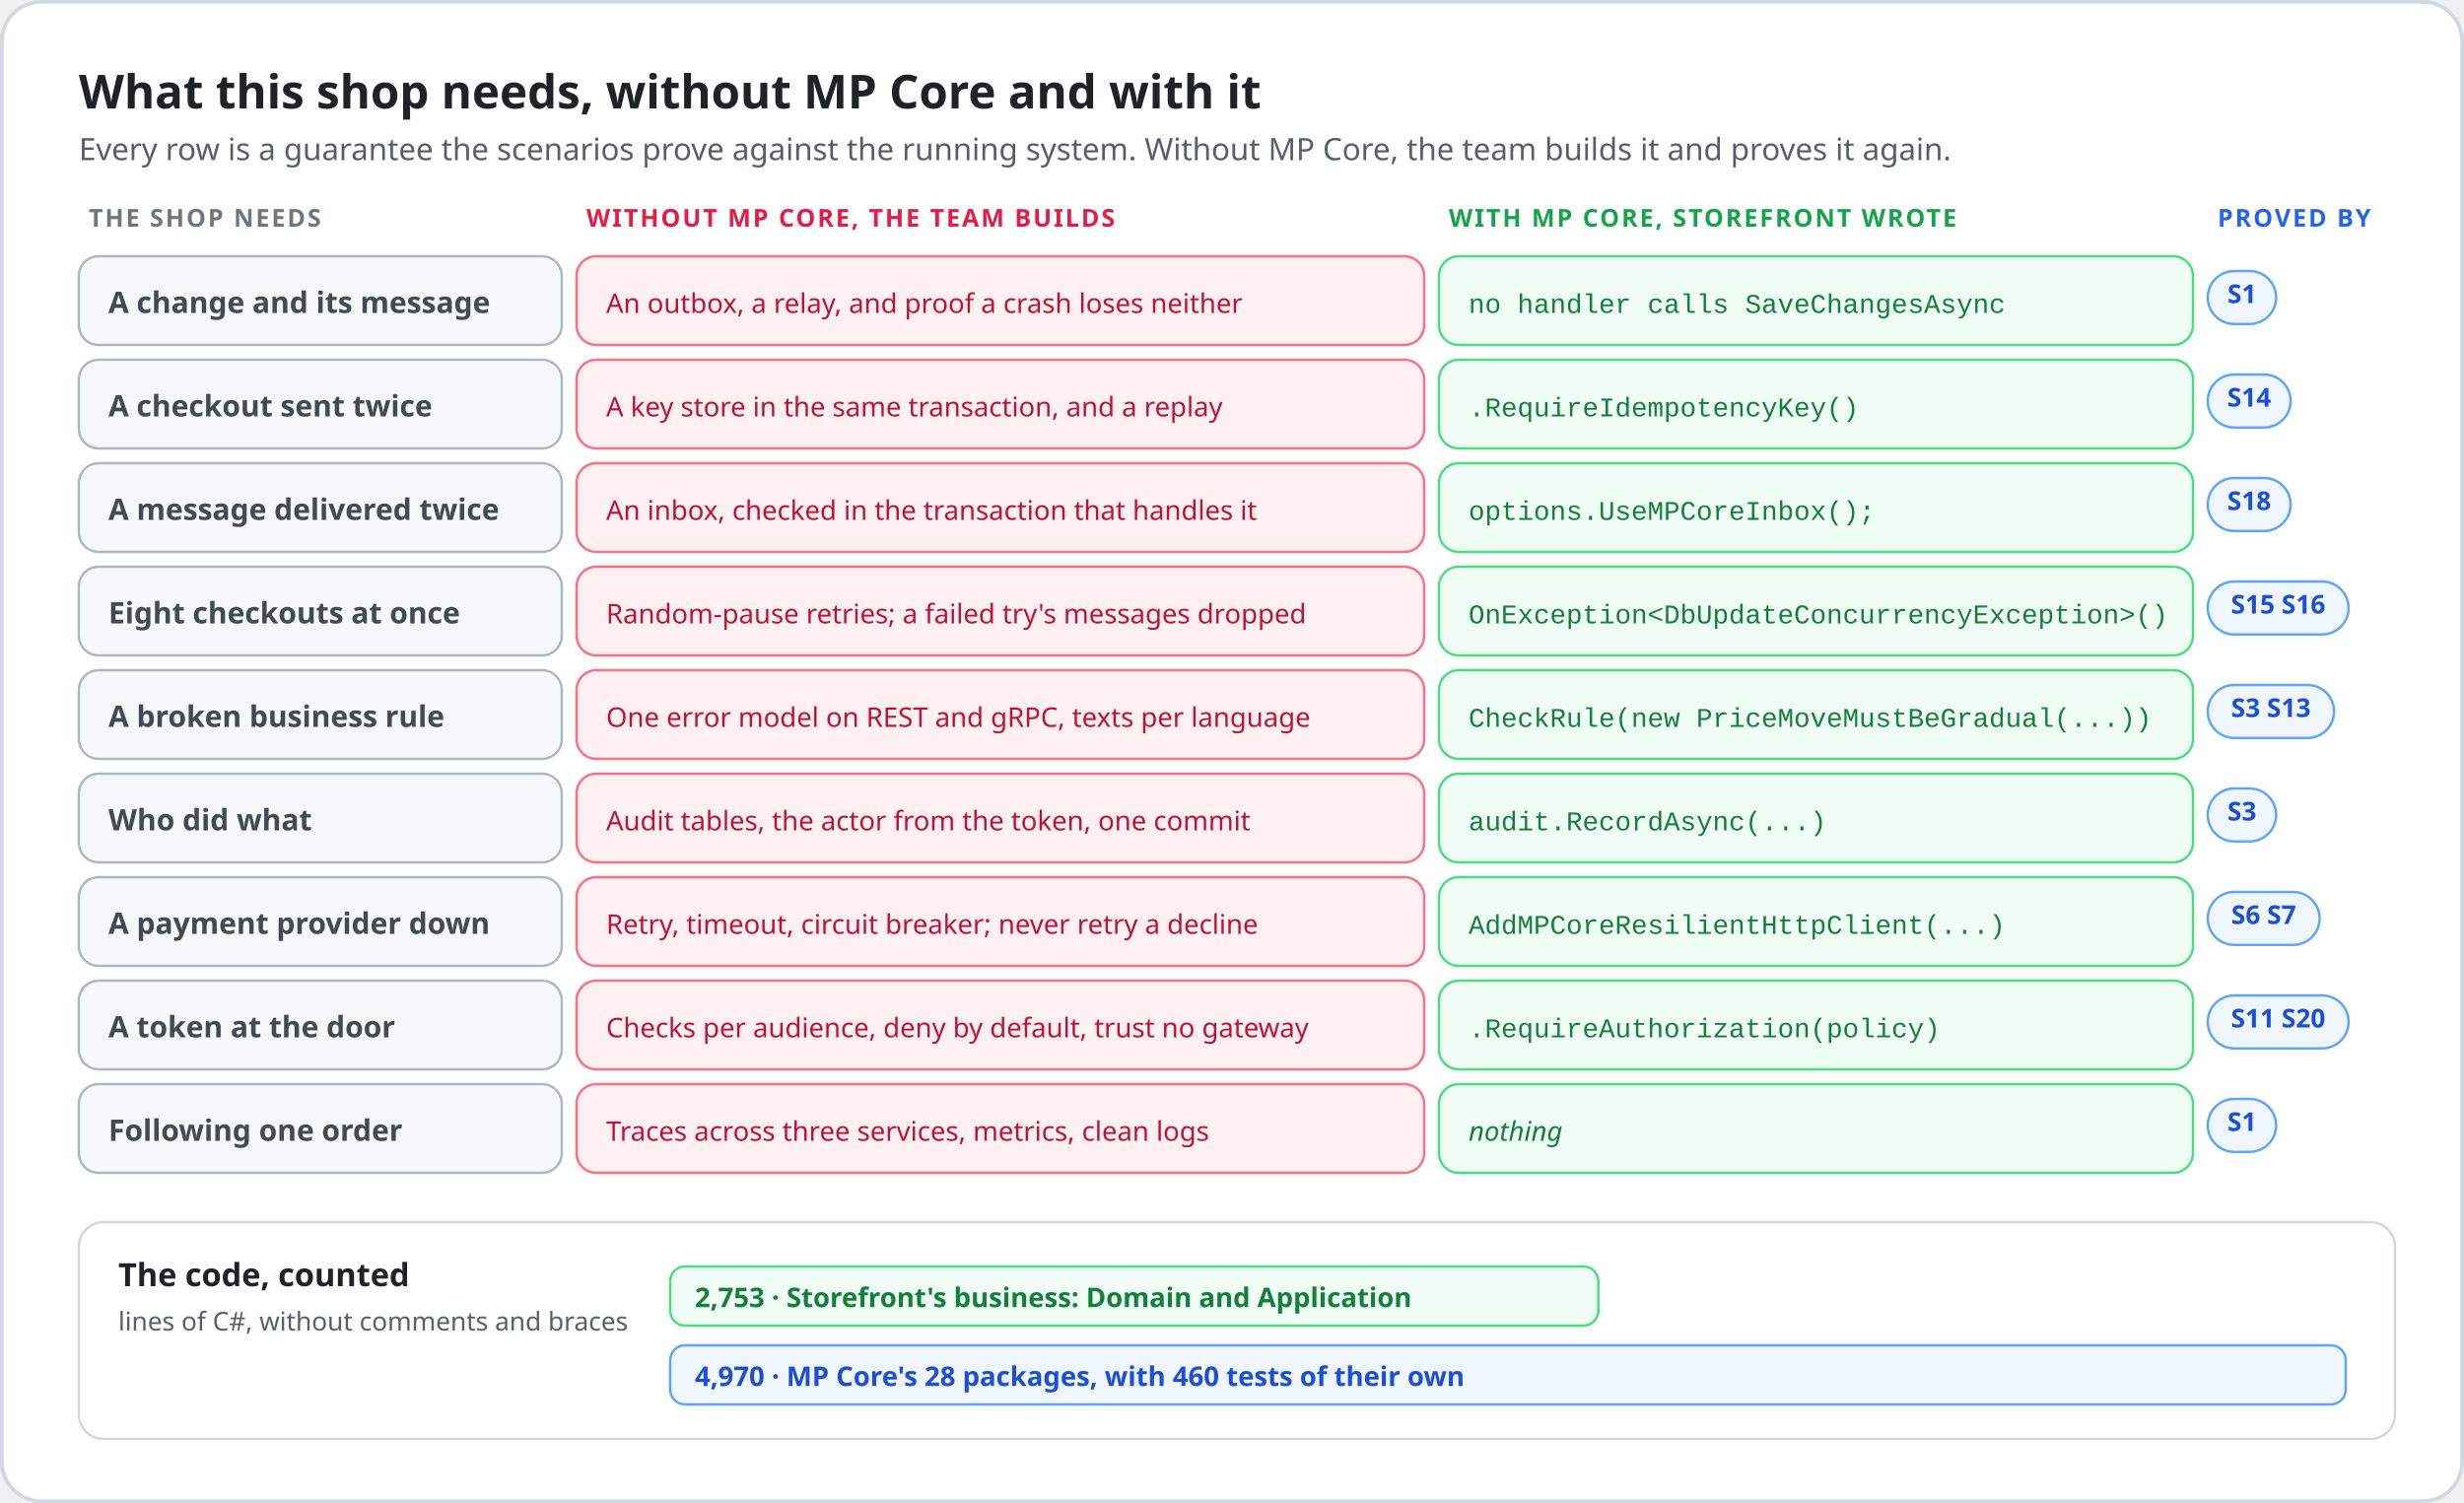
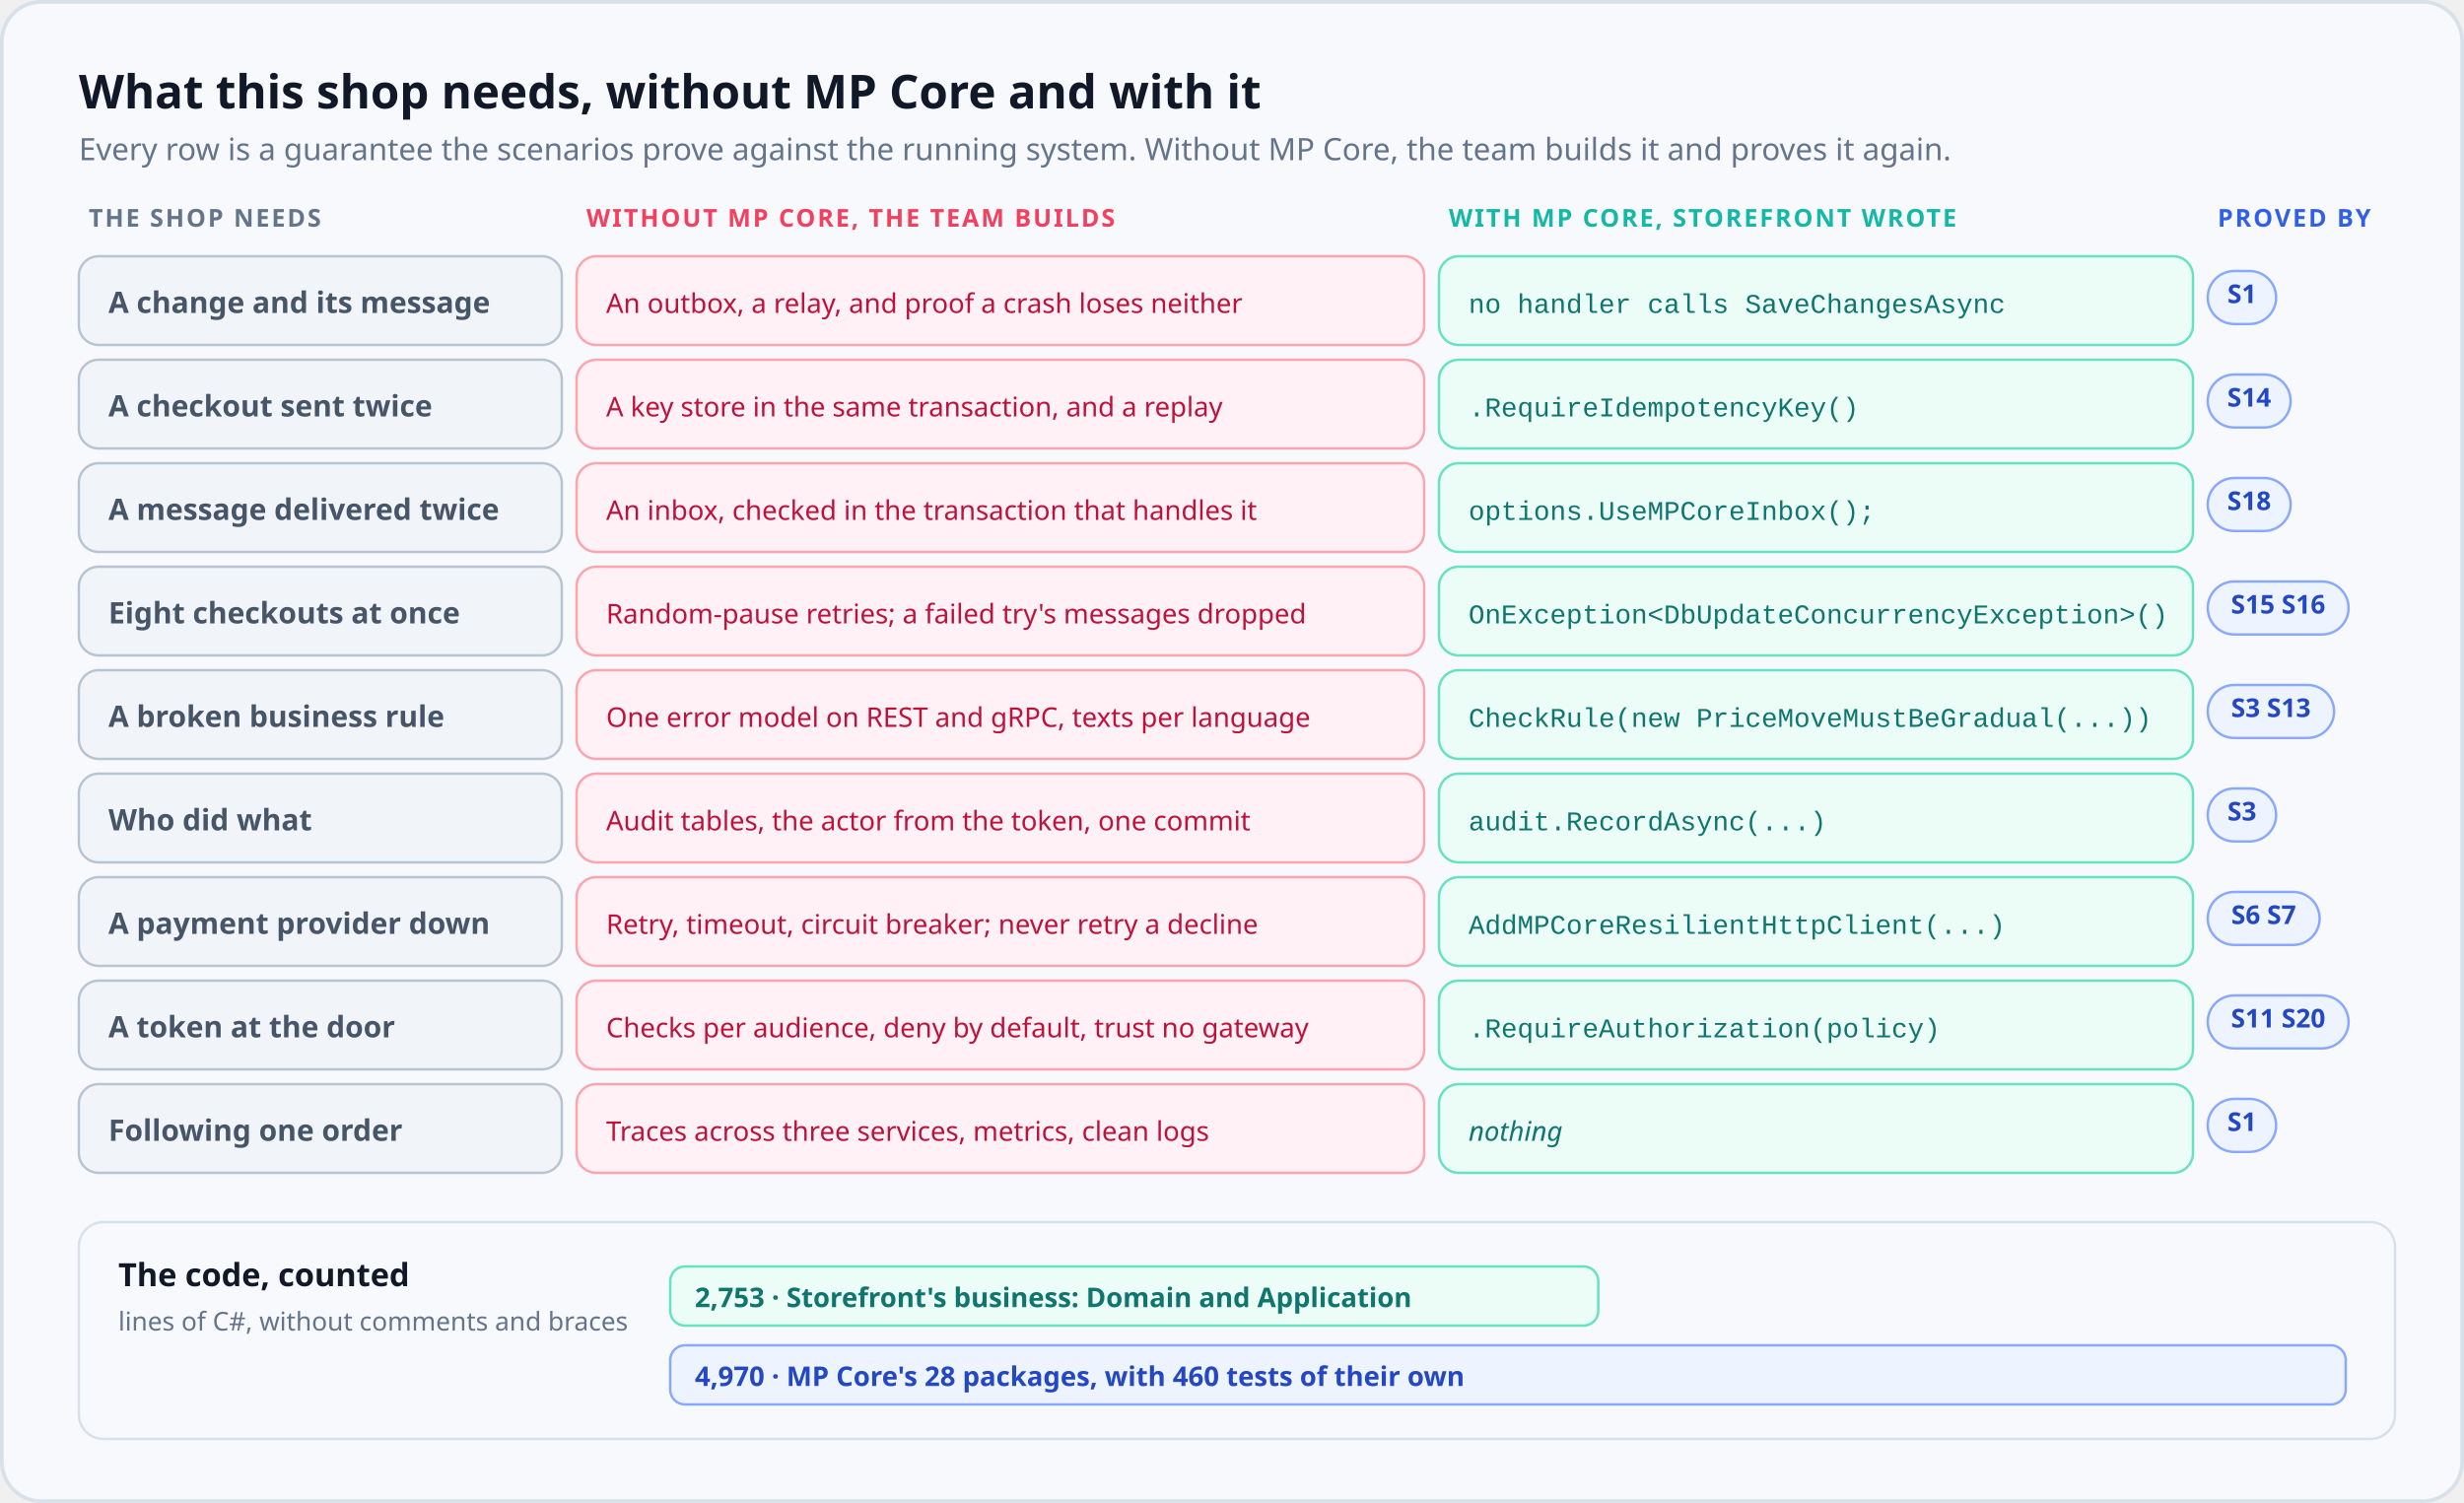
<svg xmlns="http://www.w3.org/2000/svg" viewBox="0 0 1000 610" width="1000" height="610" role="img" aria-label="What the shop needs without MP Core and with it: the guarantees, the code Storefront wrote, and the scenario that proves each">
  <defs>
    <filter id="shadow" x="-10%" y="-10%" width="120%" height="130%">
-       <feDropShadow dx="0" dy="2" stdDeviation="3" flood-color="#1f2328" flood-opacity="0.06" />
+       <feDropShadow dx="0" dy="2" stdDeviation="3" flood-color="#0f172a" flood-opacity="0.07" />
    </filter>
  </defs>
-   <rect x="0.75" y="0.75" width="998.5" height="608.5" rx="16" fill="#ffffff" stroke="#d0d7de" stroke-width="1.5" />
-   <text x="32" y="44" font-family="-apple-system, BlinkMacSystemFont, 'Segoe UI', 'Noto Sans', Helvetica, Arial, sans-serif" font-size="19" font-weight="700" fill="#1f2328" text-anchor="start">What this shop needs, without MP Core and with it</text>
-   <text x="32" y="65" font-family="-apple-system, BlinkMacSystemFont, 'Segoe UI', 'Noto Sans', Helvetica, Arial, sans-serif" font-size="12.5" font-weight="400" fill="#57606a" text-anchor="start">Every row is a guarantee the scenarios prove against the running system. Without MP Core, the team builds it and proves it again.</text>
-   <text x="36" y="92" font-family="-apple-system, BlinkMacSystemFont, 'Segoe UI', 'Noto Sans', Helvetica, Arial, sans-serif" font-size="10" font-weight="700" fill="#6e7781" text-anchor="start" letter-spacing="0.8">THE SHOP NEEDS</text>
-   <text x="238" y="92" font-family="-apple-system, BlinkMacSystemFont, 'Segoe UI', 'Noto Sans', Helvetica, Arial, sans-serif" font-size="10" font-weight="700" fill="#e11d48" text-anchor="start" letter-spacing="0.8">WITHOUT MP CORE, THE TEAM BUILDS</text>
-   <text x="588" y="92" font-family="-apple-system, BlinkMacSystemFont, 'Segoe UI', 'Noto Sans', Helvetica, Arial, sans-serif" font-size="10" font-weight="700" fill="#16a34a" text-anchor="start" letter-spacing="0.8">WITH MP CORE, STOREFRONT WROTE</text>
-   <text x="900" y="92" font-family="-apple-system, BlinkMacSystemFont, 'Segoe UI', 'Noto Sans', Helvetica, Arial, sans-serif" font-size="10" font-weight="700" fill="#2563eb" text-anchor="start" letter-spacing="0.8">PROVED BY</text>
-   <rect x="32" y="104" width="196" height="36" rx="8" fill="#f6f8fa" stroke="#afb8c1" stroke-width="1" />
-   <text x="44" y="127" font-family="-apple-system, BlinkMacSystemFont, 'Segoe UI', 'Noto Sans', Helvetica, Arial, sans-serif" font-size="12" font-weight="700" fill="#424a53" text-anchor="start">A change and its message</text>
-   <rect x="234" y="104" width="344" height="36" rx="8" fill="#fff1f2" stroke="#fb7185" stroke-width="1" />
+   <rect x="0.75" y="0.75" width="998.5" height="608.5" rx="16" fill="#f7f9fc" stroke="#d8e0ea" stroke-width="1.5" />
+   <text x="32" y="44" font-family="-apple-system, BlinkMacSystemFont, 'Segoe UI', 'Noto Sans', Helvetica, Arial, sans-serif" font-size="19" font-weight="700" fill="#111827" text-anchor="start">What this shop needs, without MP Core and with it</text>
+   <text x="32" y="65" font-family="-apple-system, BlinkMacSystemFont, 'Segoe UI', 'Noto Sans', Helvetica, Arial, sans-serif" font-size="12.5" font-weight="400" fill="#64748b" text-anchor="start">Every row is a guarantee the scenarios prove against the running system. Without MP Core, the team builds it and proves it again.</text>
+   <text x="36" y="92" font-family="-apple-system, BlinkMacSystemFont, 'Segoe UI', 'Noto Sans', Helvetica, Arial, sans-serif" font-size="10" font-weight="700" fill="#64748b" text-anchor="start" letter-spacing="0.8">THE SHOP NEEDS</text>
+   <text x="238" y="92" font-family="-apple-system, BlinkMacSystemFont, 'Segoe UI', 'Noto Sans', Helvetica, Arial, sans-serif" font-size="10" font-weight="700" fill="#f43f5e" text-anchor="start" letter-spacing="0.8">WITHOUT MP CORE, THE TEAM BUILDS</text>
+   <text x="588" y="92" font-family="-apple-system, BlinkMacSystemFont, 'Segoe UI', 'Noto Sans', Helvetica, Arial, sans-serif" font-size="10" font-weight="700" fill="#14b8a6" text-anchor="start" letter-spacing="0.8">WITH MP CORE, STOREFRONT WROTE</text>
+   <text x="900" y="92" font-family="-apple-system, BlinkMacSystemFont, 'Segoe UI', 'Noto Sans', Helvetica, Arial, sans-serif" font-size="10" font-weight="700" fill="#315fe8" text-anchor="start" letter-spacing="0.8">PROVED BY</text>
+   <rect x="32" y="104" width="196" height="36" rx="8" fill="#f1f5f9" stroke="#b8c4d2" stroke-width="1" />
+   <text x="44" y="127" font-family="-apple-system, BlinkMacSystemFont, 'Segoe UI', 'Noto Sans', Helvetica, Arial, sans-serif" font-size="12" font-weight="700" fill="#475569" text-anchor="start">A change and its message</text>
+   <rect x="234" y="104" width="344" height="36" rx="8" fill="#fff1f5" stroke="#fda4af" stroke-width="1" />
  <text x="246" y="127" font-family="-apple-system, BlinkMacSystemFont, 'Segoe UI', 'Noto Sans', Helvetica, Arial, sans-serif" font-size="11" font-weight="400" fill="#be123c" text-anchor="start">An outbox, a relay, and proof a crash loses neither</text>
-   <rect x="584" y="104" width="306" height="36" rx="8" fill="#f0fdf4" stroke="#4ade80" stroke-width="1" />
-   <text x="596" y="127" font-family="ui-monospace, SFMono-Regular, 'SF Mono', Menlo, Consolas, 'Liberation Mono', monospace" font-size="11" font-weight="400" fill="#15803d" text-anchor="start">no handler calls SaveChangesAsync</text>
-   <rect x="896" y="110" width="27.76" height="21.5" rx="10.75" fill="#eff6ff" stroke="#60a5fa" stroke-width="1" />
-   <text x="909.88" y="123.0" font-family="-apple-system, BlinkMacSystemFont, 'Segoe UI', 'Noto Sans', Helvetica, Arial, sans-serif" font-size="10.5" font-weight="600" fill="#1d4ed8" text-anchor="middle">S1</text>
-   <rect x="32" y="146" width="196" height="36" rx="8" fill="#f6f8fa" stroke="#afb8c1" stroke-width="1" />
-   <text x="44" y="169" font-family="-apple-system, BlinkMacSystemFont, 'Segoe UI', 'Noto Sans', Helvetica, Arial, sans-serif" font-size="12" font-weight="700" fill="#424a53" text-anchor="start">A checkout sent twice</text>
-   <rect x="234" y="146" width="344" height="36" rx="8" fill="#fff1f2" stroke="#fb7185" stroke-width="1" />
+   <rect x="584" y="104" width="306" height="36" rx="8" fill="#ecfdf8" stroke="#65e2c1" stroke-width="1" />
+   <text x="596" y="127" font-family="ui-monospace, SFMono-Regular, 'SF Mono', Menlo, Consolas, 'Liberation Mono', monospace" font-size="11" font-weight="400" fill="#0f766e" text-anchor="start">no handler calls SaveChangesAsync</text>
+   <rect x="896" y="110" width="27.76" height="21.5" rx="10.75" fill="#eef4ff" stroke="#88a9ff" stroke-width="1" />
+   <text x="909.88" y="123.0" font-family="-apple-system, BlinkMacSystemFont, 'Segoe UI', 'Noto Sans', Helvetica, Arial, sans-serif" font-size="10.5" font-weight="600" fill="#2447c5" text-anchor="middle">S1</text>
+   <rect x="32" y="146" width="196" height="36" rx="8" fill="#f1f5f9" stroke="#b8c4d2" stroke-width="1" />
+   <text x="44" y="169" font-family="-apple-system, BlinkMacSystemFont, 'Segoe UI', 'Noto Sans', Helvetica, Arial, sans-serif" font-size="12" font-weight="700" fill="#475569" text-anchor="start">A checkout sent twice</text>
+   <rect x="234" y="146" width="344" height="36" rx="8" fill="#fff1f5" stroke="#fda4af" stroke-width="1" />
  <text x="246" y="169" font-family="-apple-system, BlinkMacSystemFont, 'Segoe UI', 'Noto Sans', Helvetica, Arial, sans-serif" font-size="11" font-weight="400" fill="#be123c" text-anchor="start">A key store in the same transaction, and a replay</text>
-   <rect x="584" y="146" width="306" height="36" rx="8" fill="#f0fdf4" stroke="#4ade80" stroke-width="1" />
-   <text x="596" y="169" font-family="ui-monospace, SFMono-Regular, 'SF Mono', Menlo, Consolas, 'Liberation Mono', monospace" font-size="11" font-weight="400" fill="#15803d" text-anchor="start">.RequireIdempotencyKey()</text>
-   <rect x="896" y="152" width="33.64" height="21.5" rx="10.75" fill="#eff6ff" stroke="#60a5fa" stroke-width="1" />
-   <text x="912.82" y="165.0" font-family="-apple-system, BlinkMacSystemFont, 'Segoe UI', 'Noto Sans', Helvetica, Arial, sans-serif" font-size="10.5" font-weight="600" fill="#1d4ed8" text-anchor="middle">S14</text>
-   <rect x="32" y="188" width="196" height="36" rx="8" fill="#f6f8fa" stroke="#afb8c1" stroke-width="1" />
-   <text x="44" y="211" font-family="-apple-system, BlinkMacSystemFont, 'Segoe UI', 'Noto Sans', Helvetica, Arial, sans-serif" font-size="12" font-weight="700" fill="#424a53" text-anchor="start">A message delivered twice</text>
-   <rect x="234" y="188" width="344" height="36" rx="8" fill="#fff1f2" stroke="#fb7185" stroke-width="1" />
+   <rect x="584" y="146" width="306" height="36" rx="8" fill="#ecfdf8" stroke="#65e2c1" stroke-width="1" />
+   <text x="596" y="169" font-family="ui-monospace, SFMono-Regular, 'SF Mono', Menlo, Consolas, 'Liberation Mono', monospace" font-size="11" font-weight="400" fill="#0f766e" text-anchor="start">.RequireIdempotencyKey()</text>
+   <rect x="896" y="152" width="33.64" height="21.5" rx="10.75" fill="#eef4ff" stroke="#88a9ff" stroke-width="1" />
+   <text x="912.82" y="165.0" font-family="-apple-system, BlinkMacSystemFont, 'Segoe UI', 'Noto Sans', Helvetica, Arial, sans-serif" font-size="10.5" font-weight="600" fill="#2447c5" text-anchor="middle">S14</text>
+   <rect x="32" y="188" width="196" height="36" rx="8" fill="#f1f5f9" stroke="#b8c4d2" stroke-width="1" />
+   <text x="44" y="211" font-family="-apple-system, BlinkMacSystemFont, 'Segoe UI', 'Noto Sans', Helvetica, Arial, sans-serif" font-size="12" font-weight="700" fill="#475569" text-anchor="start">A message delivered twice</text>
+   <rect x="234" y="188" width="344" height="36" rx="8" fill="#fff1f5" stroke="#fda4af" stroke-width="1" />
  <text x="246" y="211" font-family="-apple-system, BlinkMacSystemFont, 'Segoe UI', 'Noto Sans', Helvetica, Arial, sans-serif" font-size="11" font-weight="400" fill="#be123c" text-anchor="start">An inbox, checked in the transaction that handles it</text>
-   <rect x="584" y="188" width="306" height="36" rx="8" fill="#f0fdf4" stroke="#4ade80" stroke-width="1" />
-   <text x="596" y="211" font-family="ui-monospace, SFMono-Regular, 'SF Mono', Menlo, Consolas, 'Liberation Mono', monospace" font-size="11" font-weight="400" fill="#15803d" text-anchor="start">options.UseMPCoreInbox();</text>
-   <rect x="896" y="194" width="33.64" height="21.5" rx="10.75" fill="#eff6ff" stroke="#60a5fa" stroke-width="1" />
-   <text x="912.82" y="207.0" font-family="-apple-system, BlinkMacSystemFont, 'Segoe UI', 'Noto Sans', Helvetica, Arial, sans-serif" font-size="10.5" font-weight="600" fill="#1d4ed8" text-anchor="middle">S18</text>
-   <rect x="32" y="230" width="196" height="36" rx="8" fill="#f6f8fa" stroke="#afb8c1" stroke-width="1" />
-   <text x="44" y="253" font-family="-apple-system, BlinkMacSystemFont, 'Segoe UI', 'Noto Sans', Helvetica, Arial, sans-serif" font-size="12" font-weight="700" fill="#424a53" text-anchor="start">Eight checkouts at once</text>
-   <rect x="234" y="230" width="344" height="36" rx="8" fill="#fff1f2" stroke="#fb7185" stroke-width="1" />
+   <rect x="584" y="188" width="306" height="36" rx="8" fill="#ecfdf8" stroke="#65e2c1" stroke-width="1" />
+   <text x="596" y="211" font-family="ui-monospace, SFMono-Regular, 'SF Mono', Menlo, Consolas, 'Liberation Mono', monospace" font-size="11" font-weight="400" fill="#0f766e" text-anchor="start">options.UseMPCoreInbox();</text>
+   <rect x="896" y="194" width="33.64" height="21.5" rx="10.75" fill="#eef4ff" stroke="#88a9ff" stroke-width="1" />
+   <text x="912.82" y="207.0" font-family="-apple-system, BlinkMacSystemFont, 'Segoe UI', 'Noto Sans', Helvetica, Arial, sans-serif" font-size="10.5" font-weight="600" fill="#2447c5" text-anchor="middle">S18</text>
+   <rect x="32" y="230" width="196" height="36" rx="8" fill="#f1f5f9" stroke="#b8c4d2" stroke-width="1" />
+   <text x="44" y="253" font-family="-apple-system, BlinkMacSystemFont, 'Segoe UI', 'Noto Sans', Helvetica, Arial, sans-serif" font-size="12" font-weight="700" fill="#475569" text-anchor="start">Eight checkouts at once</text>
+   <rect x="234" y="230" width="344" height="36" rx="8" fill="#fff1f5" stroke="#fda4af" stroke-width="1" />
  <text x="246" y="253" font-family="-apple-system, BlinkMacSystemFont, 'Segoe UI', 'Noto Sans', Helvetica, Arial, sans-serif" font-size="11" font-weight="400" fill="#be123c" text-anchor="start">Random-pause retries; a failed try's messages dropped</text>
-   <rect x="584" y="230" width="306" height="36" rx="8" fill="#f0fdf4" stroke="#4ade80" stroke-width="1" />
-   <text x="596" y="253" font-family="ui-monospace, SFMono-Regular, 'SF Mono', Menlo, Consolas, 'Liberation Mono', monospace" font-size="11" font-weight="400" fill="#15803d" text-anchor="start">OnException&lt;DbUpdateConcurrencyException&gt;()</text>
-   <rect x="896" y="236" width="57.16" height="21.5" rx="10.75" fill="#eff6ff" stroke="#60a5fa" stroke-width="1" />
-   <text x="924.58" y="249.0" font-family="-apple-system, BlinkMacSystemFont, 'Segoe UI', 'Noto Sans', Helvetica, Arial, sans-serif" font-size="10.5" font-weight="600" fill="#1d4ed8" text-anchor="middle">S15 S16</text>
-   <rect x="32" y="272" width="196" height="36" rx="8" fill="#f6f8fa" stroke="#afb8c1" stroke-width="1" />
-   <text x="44" y="295" font-family="-apple-system, BlinkMacSystemFont, 'Segoe UI', 'Noto Sans', Helvetica, Arial, sans-serif" font-size="12" font-weight="700" fill="#424a53" text-anchor="start">A broken business rule</text>
-   <rect x="234" y="272" width="344" height="36" rx="8" fill="#fff1f2" stroke="#fb7185" stroke-width="1" />
+   <rect x="584" y="230" width="306" height="36" rx="8" fill="#ecfdf8" stroke="#65e2c1" stroke-width="1" />
+   <text x="596" y="253" font-family="ui-monospace, SFMono-Regular, 'SF Mono', Menlo, Consolas, 'Liberation Mono', monospace" font-size="11" font-weight="400" fill="#0f766e" text-anchor="start">OnException&lt;DbUpdateConcurrencyException&gt;()</text>
+   <rect x="896" y="236" width="57.16" height="21.5" rx="10.75" fill="#eef4ff" stroke="#88a9ff" stroke-width="1" />
+   <text x="924.58" y="249.0" font-family="-apple-system, BlinkMacSystemFont, 'Segoe UI', 'Noto Sans', Helvetica, Arial, sans-serif" font-size="10.5" font-weight="600" fill="#2447c5" text-anchor="middle">S15 S16</text>
+   <rect x="32" y="272" width="196" height="36" rx="8" fill="#f1f5f9" stroke="#b8c4d2" stroke-width="1" />
+   <text x="44" y="295" font-family="-apple-system, BlinkMacSystemFont, 'Segoe UI', 'Noto Sans', Helvetica, Arial, sans-serif" font-size="12" font-weight="700" fill="#475569" text-anchor="start">A broken business rule</text>
+   <rect x="234" y="272" width="344" height="36" rx="8" fill="#fff1f5" stroke="#fda4af" stroke-width="1" />
  <text x="246" y="295" font-family="-apple-system, BlinkMacSystemFont, 'Segoe UI', 'Noto Sans', Helvetica, Arial, sans-serif" font-size="11" font-weight="400" fill="#be123c" text-anchor="start">One error model on REST and gRPC, texts per language</text>
-   <rect x="584" y="272" width="306" height="36" rx="8" fill="#f0fdf4" stroke="#4ade80" stroke-width="1" />
-   <text x="596" y="295" font-family="ui-monospace, SFMono-Regular, 'SF Mono', Menlo, Consolas, 'Liberation Mono', monospace" font-size="11" font-weight="400" fill="#15803d" text-anchor="start">CheckRule(new PriceMoveMustBeGradual(...))</text>
-   <rect x="896" y="278" width="51.28" height="21.5" rx="10.75" fill="#eff6ff" stroke="#60a5fa" stroke-width="1" />
-   <text x="921.64" y="291.0" font-family="-apple-system, BlinkMacSystemFont, 'Segoe UI', 'Noto Sans', Helvetica, Arial, sans-serif" font-size="10.5" font-weight="600" fill="#1d4ed8" text-anchor="middle">S3 S13</text>
-   <rect x="32" y="314" width="196" height="36" rx="8" fill="#f6f8fa" stroke="#afb8c1" stroke-width="1" />
-   <text x="44" y="337" font-family="-apple-system, BlinkMacSystemFont, 'Segoe UI', 'Noto Sans', Helvetica, Arial, sans-serif" font-size="12" font-weight="700" fill="#424a53" text-anchor="start">Who did what</text>
-   <rect x="234" y="314" width="344" height="36" rx="8" fill="#fff1f2" stroke="#fb7185" stroke-width="1" />
+   <rect x="584" y="272" width="306" height="36" rx="8" fill="#ecfdf8" stroke="#65e2c1" stroke-width="1" />
+   <text x="596" y="295" font-family="ui-monospace, SFMono-Regular, 'SF Mono', Menlo, Consolas, 'Liberation Mono', monospace" font-size="11" font-weight="400" fill="#0f766e" text-anchor="start">CheckRule(new PriceMoveMustBeGradual(...))</text>
+   <rect x="896" y="278" width="51.28" height="21.5" rx="10.75" fill="#eef4ff" stroke="#88a9ff" stroke-width="1" />
+   <text x="921.64" y="291.0" font-family="-apple-system, BlinkMacSystemFont, 'Segoe UI', 'Noto Sans', Helvetica, Arial, sans-serif" font-size="10.5" font-weight="600" fill="#2447c5" text-anchor="middle">S3 S13</text>
+   <rect x="32" y="314" width="196" height="36" rx="8" fill="#f1f5f9" stroke="#b8c4d2" stroke-width="1" />
+   <text x="44" y="337" font-family="-apple-system, BlinkMacSystemFont, 'Segoe UI', 'Noto Sans', Helvetica, Arial, sans-serif" font-size="12" font-weight="700" fill="#475569" text-anchor="start">Who did what</text>
+   <rect x="234" y="314" width="344" height="36" rx="8" fill="#fff1f5" stroke="#fda4af" stroke-width="1" />
  <text x="246" y="337" font-family="-apple-system, BlinkMacSystemFont, 'Segoe UI', 'Noto Sans', Helvetica, Arial, sans-serif" font-size="11" font-weight="400" fill="#be123c" text-anchor="start">Audit tables, the actor from the token, one commit</text>
-   <rect x="584" y="314" width="306" height="36" rx="8" fill="#f0fdf4" stroke="#4ade80" stroke-width="1" />
-   <text x="596" y="337" font-family="ui-monospace, SFMono-Regular, 'SF Mono', Menlo, Consolas, 'Liberation Mono', monospace" font-size="11" font-weight="400" fill="#15803d" text-anchor="start">audit.RecordAsync(...)</text>
-   <rect x="896" y="320" width="27.76" height="21.5" rx="10.75" fill="#eff6ff" stroke="#60a5fa" stroke-width="1" />
-   <text x="909.88" y="333.0" font-family="-apple-system, BlinkMacSystemFont, 'Segoe UI', 'Noto Sans', Helvetica, Arial, sans-serif" font-size="10.5" font-weight="600" fill="#1d4ed8" text-anchor="middle">S3</text>
-   <rect x="32" y="356" width="196" height="36" rx="8" fill="#f6f8fa" stroke="#afb8c1" stroke-width="1" />
-   <text x="44" y="379" font-family="-apple-system, BlinkMacSystemFont, 'Segoe UI', 'Noto Sans', Helvetica, Arial, sans-serif" font-size="12" font-weight="700" fill="#424a53" text-anchor="start">A payment provider down</text>
-   <rect x="234" y="356" width="344" height="36" rx="8" fill="#fff1f2" stroke="#fb7185" stroke-width="1" />
+   <rect x="584" y="314" width="306" height="36" rx="8" fill="#ecfdf8" stroke="#65e2c1" stroke-width="1" />
+   <text x="596" y="337" font-family="ui-monospace, SFMono-Regular, 'SF Mono', Menlo, Consolas, 'Liberation Mono', monospace" font-size="11" font-weight="400" fill="#0f766e" text-anchor="start">audit.RecordAsync(...)</text>
+   <rect x="896" y="320" width="27.76" height="21.5" rx="10.75" fill="#eef4ff" stroke="#88a9ff" stroke-width="1" />
+   <text x="909.88" y="333.0" font-family="-apple-system, BlinkMacSystemFont, 'Segoe UI', 'Noto Sans', Helvetica, Arial, sans-serif" font-size="10.5" font-weight="600" fill="#2447c5" text-anchor="middle">S3</text>
+   <rect x="32" y="356" width="196" height="36" rx="8" fill="#f1f5f9" stroke="#b8c4d2" stroke-width="1" />
+   <text x="44" y="379" font-family="-apple-system, BlinkMacSystemFont, 'Segoe UI', 'Noto Sans', Helvetica, Arial, sans-serif" font-size="12" font-weight="700" fill="#475569" text-anchor="start">A payment provider down</text>
+   <rect x="234" y="356" width="344" height="36" rx="8" fill="#fff1f5" stroke="#fda4af" stroke-width="1" />
  <text x="246" y="379" font-family="-apple-system, BlinkMacSystemFont, 'Segoe UI', 'Noto Sans', Helvetica, Arial, sans-serif" font-size="11" font-weight="400" fill="#be123c" text-anchor="start">Retry, timeout, circuit breaker; never retry a decline</text>
-   <rect x="584" y="356" width="306" height="36" rx="8" fill="#f0fdf4" stroke="#4ade80" stroke-width="1" />
-   <text x="596" y="379" font-family="ui-monospace, SFMono-Regular, 'SF Mono', Menlo, Consolas, 'Liberation Mono', monospace" font-size="11" font-weight="400" fill="#15803d" text-anchor="start">AddMPCoreResilientHttpClient(...)</text>
-   <rect x="896" y="362" width="45.4" height="21.5" rx="10.75" fill="#eff6ff" stroke="#60a5fa" stroke-width="1" />
-   <text x="918.7" y="375.0" font-family="-apple-system, BlinkMacSystemFont, 'Segoe UI', 'Noto Sans', Helvetica, Arial, sans-serif" font-size="10.5" font-weight="600" fill="#1d4ed8" text-anchor="middle">S6 S7</text>
-   <rect x="32" y="398" width="196" height="36" rx="8" fill="#f6f8fa" stroke="#afb8c1" stroke-width="1" />
-   <text x="44" y="421" font-family="-apple-system, BlinkMacSystemFont, 'Segoe UI', 'Noto Sans', Helvetica, Arial, sans-serif" font-size="12" font-weight="700" fill="#424a53" text-anchor="start">A token at the door</text>
-   <rect x="234" y="398" width="344" height="36" rx="8" fill="#fff1f2" stroke="#fb7185" stroke-width="1" />
+   <rect x="584" y="356" width="306" height="36" rx="8" fill="#ecfdf8" stroke="#65e2c1" stroke-width="1" />
+   <text x="596" y="379" font-family="ui-monospace, SFMono-Regular, 'SF Mono', Menlo, Consolas, 'Liberation Mono', monospace" font-size="11" font-weight="400" fill="#0f766e" text-anchor="start">AddMPCoreResilientHttpClient(...)</text>
+   <rect x="896" y="362" width="45.4" height="21.5" rx="10.75" fill="#eef4ff" stroke="#88a9ff" stroke-width="1" />
+   <text x="918.7" y="375.0" font-family="-apple-system, BlinkMacSystemFont, 'Segoe UI', 'Noto Sans', Helvetica, Arial, sans-serif" font-size="10.5" font-weight="600" fill="#2447c5" text-anchor="middle">S6 S7</text>
+   <rect x="32" y="398" width="196" height="36" rx="8" fill="#f1f5f9" stroke="#b8c4d2" stroke-width="1" />
+   <text x="44" y="421" font-family="-apple-system, BlinkMacSystemFont, 'Segoe UI', 'Noto Sans', Helvetica, Arial, sans-serif" font-size="12" font-weight="700" fill="#475569" text-anchor="start">A token at the door</text>
+   <rect x="234" y="398" width="344" height="36" rx="8" fill="#fff1f5" stroke="#fda4af" stroke-width="1" />
  <text x="246" y="421" font-family="-apple-system, BlinkMacSystemFont, 'Segoe UI', 'Noto Sans', Helvetica, Arial, sans-serif" font-size="11" font-weight="400" fill="#be123c" text-anchor="start">Checks per audience, deny by default, trust no gateway</text>
-   <rect x="584" y="398" width="306" height="36" rx="8" fill="#f0fdf4" stroke="#4ade80" stroke-width="1" />
-   <text x="596" y="421" font-family="ui-monospace, SFMono-Regular, 'SF Mono', Menlo, Consolas, 'Liberation Mono', monospace" font-size="11" font-weight="400" fill="#15803d" text-anchor="start">.RequireAuthorization(policy)</text>
-   <rect x="896" y="404" width="57.16" height="21.5" rx="10.75" fill="#eff6ff" stroke="#60a5fa" stroke-width="1" />
-   <text x="924.58" y="417.0" font-family="-apple-system, BlinkMacSystemFont, 'Segoe UI', 'Noto Sans', Helvetica, Arial, sans-serif" font-size="10.5" font-weight="600" fill="#1d4ed8" text-anchor="middle">S11 S20</text>
-   <rect x="32" y="440" width="196" height="36" rx="8" fill="#f6f8fa" stroke="#afb8c1" stroke-width="1" />
-   <text x="44" y="463" font-family="-apple-system, BlinkMacSystemFont, 'Segoe UI', 'Noto Sans', Helvetica, Arial, sans-serif" font-size="12" font-weight="700" fill="#424a53" text-anchor="start">Following one order</text>
-   <rect x="234" y="440" width="344" height="36" rx="8" fill="#fff1f2" stroke="#fb7185" stroke-width="1" />
+   <rect x="584" y="398" width="306" height="36" rx="8" fill="#ecfdf8" stroke="#65e2c1" stroke-width="1" />
+   <text x="596" y="421" font-family="ui-monospace, SFMono-Regular, 'SF Mono', Menlo, Consolas, 'Liberation Mono', monospace" font-size="11" font-weight="400" fill="#0f766e" text-anchor="start">.RequireAuthorization(policy)</text>
+   <rect x="896" y="404" width="57.16" height="21.5" rx="10.75" fill="#eef4ff" stroke="#88a9ff" stroke-width="1" />
+   <text x="924.58" y="417.0" font-family="-apple-system, BlinkMacSystemFont, 'Segoe UI', 'Noto Sans', Helvetica, Arial, sans-serif" font-size="10.5" font-weight="600" fill="#2447c5" text-anchor="middle">S11 S20</text>
+   <rect x="32" y="440" width="196" height="36" rx="8" fill="#f1f5f9" stroke="#b8c4d2" stroke-width="1" />
+   <text x="44" y="463" font-family="-apple-system, BlinkMacSystemFont, 'Segoe UI', 'Noto Sans', Helvetica, Arial, sans-serif" font-size="12" font-weight="700" fill="#475569" text-anchor="start">Following one order</text>
+   <rect x="234" y="440" width="344" height="36" rx="8" fill="#fff1f5" stroke="#fda4af" stroke-width="1" />
  <text x="246" y="463" font-family="-apple-system, BlinkMacSystemFont, 'Segoe UI', 'Noto Sans', Helvetica, Arial, sans-serif" font-size="11" font-weight="400" fill="#be123c" text-anchor="start">Traces across three services, metrics, clean logs</text>
-   <rect x="584" y="440" width="306" height="36" rx="8" fill="#f0fdf4" stroke="#4ade80" stroke-width="1" />
-   <text x="596" y="463" font-family="-apple-system, BlinkMacSystemFont, 'Segoe UI', 'Noto Sans', Helvetica, Arial, sans-serif" font-size="11" font-weight="400" fill="#15803d" text-anchor="start" font-style="italic">nothing</text>
-   <rect x="896" y="446" width="27.76" height="21.5" rx="10.75" fill="#eff6ff" stroke="#60a5fa" stroke-width="1" />
-   <text x="909.88" y="459.0" font-family="-apple-system, BlinkMacSystemFont, 'Segoe UI', 'Noto Sans', Helvetica, Arial, sans-serif" font-size="10.5" font-weight="600" fill="#1d4ed8" text-anchor="middle">S1</text>
-   <rect x="32" y="496" width="940" height="88" rx="10" fill="#ffffff" stroke="#d0d7de" stroke-width="1" />
-   <text x="48" y="522" font-family="-apple-system, BlinkMacSystemFont, 'Segoe UI', 'Noto Sans', Helvetica, Arial, sans-serif" font-size="13" font-weight="700" fill="#1f2328" text-anchor="start">The code, counted</text>
-   <text x="48" y="540" font-family="-apple-system, BlinkMacSystemFont, 'Segoe UI', 'Noto Sans', Helvetica, Arial, sans-serif" font-size="10.5" font-weight="400" fill="#57606a" text-anchor="start">lines of C#, without comments and braces</text>
-   <rect x="272" y="514" width="376.668" height="24" rx="6" fill="#f0fdf4" stroke="#4ade80" stroke-width="1" />
-   <text x="282" y="530.5" font-family="-apple-system, BlinkMacSystemFont, 'Segoe UI', 'Noto Sans', Helvetica, Arial, sans-serif" font-size="11" font-weight="600" fill="#15803d" text-anchor="start">2,753  ·  Storefront's business: Domain and Application</text>
-   <rect x="272" y="546" width="680.0" height="24" rx="6" fill="#eff6ff" stroke="#60a5fa" stroke-width="1" />
-   <text x="282" y="562.5" font-family="-apple-system, BlinkMacSystemFont, 'Segoe UI', 'Noto Sans', Helvetica, Arial, sans-serif" font-size="11" font-weight="600" fill="#1d4ed8" text-anchor="start">4,970  ·  MP Core's 28 packages, with 460 tests of their own</text>
+   <rect x="584" y="440" width="306" height="36" rx="8" fill="#ecfdf8" stroke="#65e2c1" stroke-width="1" />
+   <text x="596" y="463" font-family="-apple-system, BlinkMacSystemFont, 'Segoe UI', 'Noto Sans', Helvetica, Arial, sans-serif" font-size="11" font-weight="400" fill="#0f766e" text-anchor="start" font-style="italic">nothing</text>
+   <rect x="896" y="446" width="27.76" height="21.5" rx="10.75" fill="#eef4ff" stroke="#88a9ff" stroke-width="1" />
+   <text x="909.88" y="459.0" font-family="-apple-system, BlinkMacSystemFont, 'Segoe UI', 'Noto Sans', Helvetica, Arial, sans-serif" font-size="10.5" font-weight="600" fill="#2447c5" text-anchor="middle">S1</text>
+   <rect x="32" y="496" width="940" height="88" rx="10" fill="#f7f9fc" stroke="#d8e0ea" stroke-width="1" />
+   <text x="48" y="522" font-family="-apple-system, BlinkMacSystemFont, 'Segoe UI', 'Noto Sans', Helvetica, Arial, sans-serif" font-size="13" font-weight="700" fill="#111827" text-anchor="start">The code, counted</text>
+   <text x="48" y="540" font-family="-apple-system, BlinkMacSystemFont, 'Segoe UI', 'Noto Sans', Helvetica, Arial, sans-serif" font-size="10.5" font-weight="400" fill="#64748b" text-anchor="start">lines of C#, without comments and braces</text>
+   <rect x="272" y="514" width="376.668" height="24" rx="6" fill="#ecfdf8" stroke="#65e2c1" stroke-width="1" />
+   <text x="282" y="530.5" font-family="-apple-system, BlinkMacSystemFont, 'Segoe UI', 'Noto Sans', Helvetica, Arial, sans-serif" font-size="11" font-weight="600" fill="#0f766e" text-anchor="start">2,753  ·  Storefront's business: Domain and Application</text>
+   <rect x="272" y="546" width="680.0" height="24" rx="6" fill="#eef4ff" stroke="#88a9ff" stroke-width="1" />
+   <text x="282" y="562.5" font-family="-apple-system, BlinkMacSystemFont, 'Segoe UI', 'Noto Sans', Helvetica, Arial, sans-serif" font-size="11" font-weight="600" fill="#2447c5" text-anchor="start">4,970  ·  MP Core's 28 packages, with 460 tests of their own</text>
</svg>
